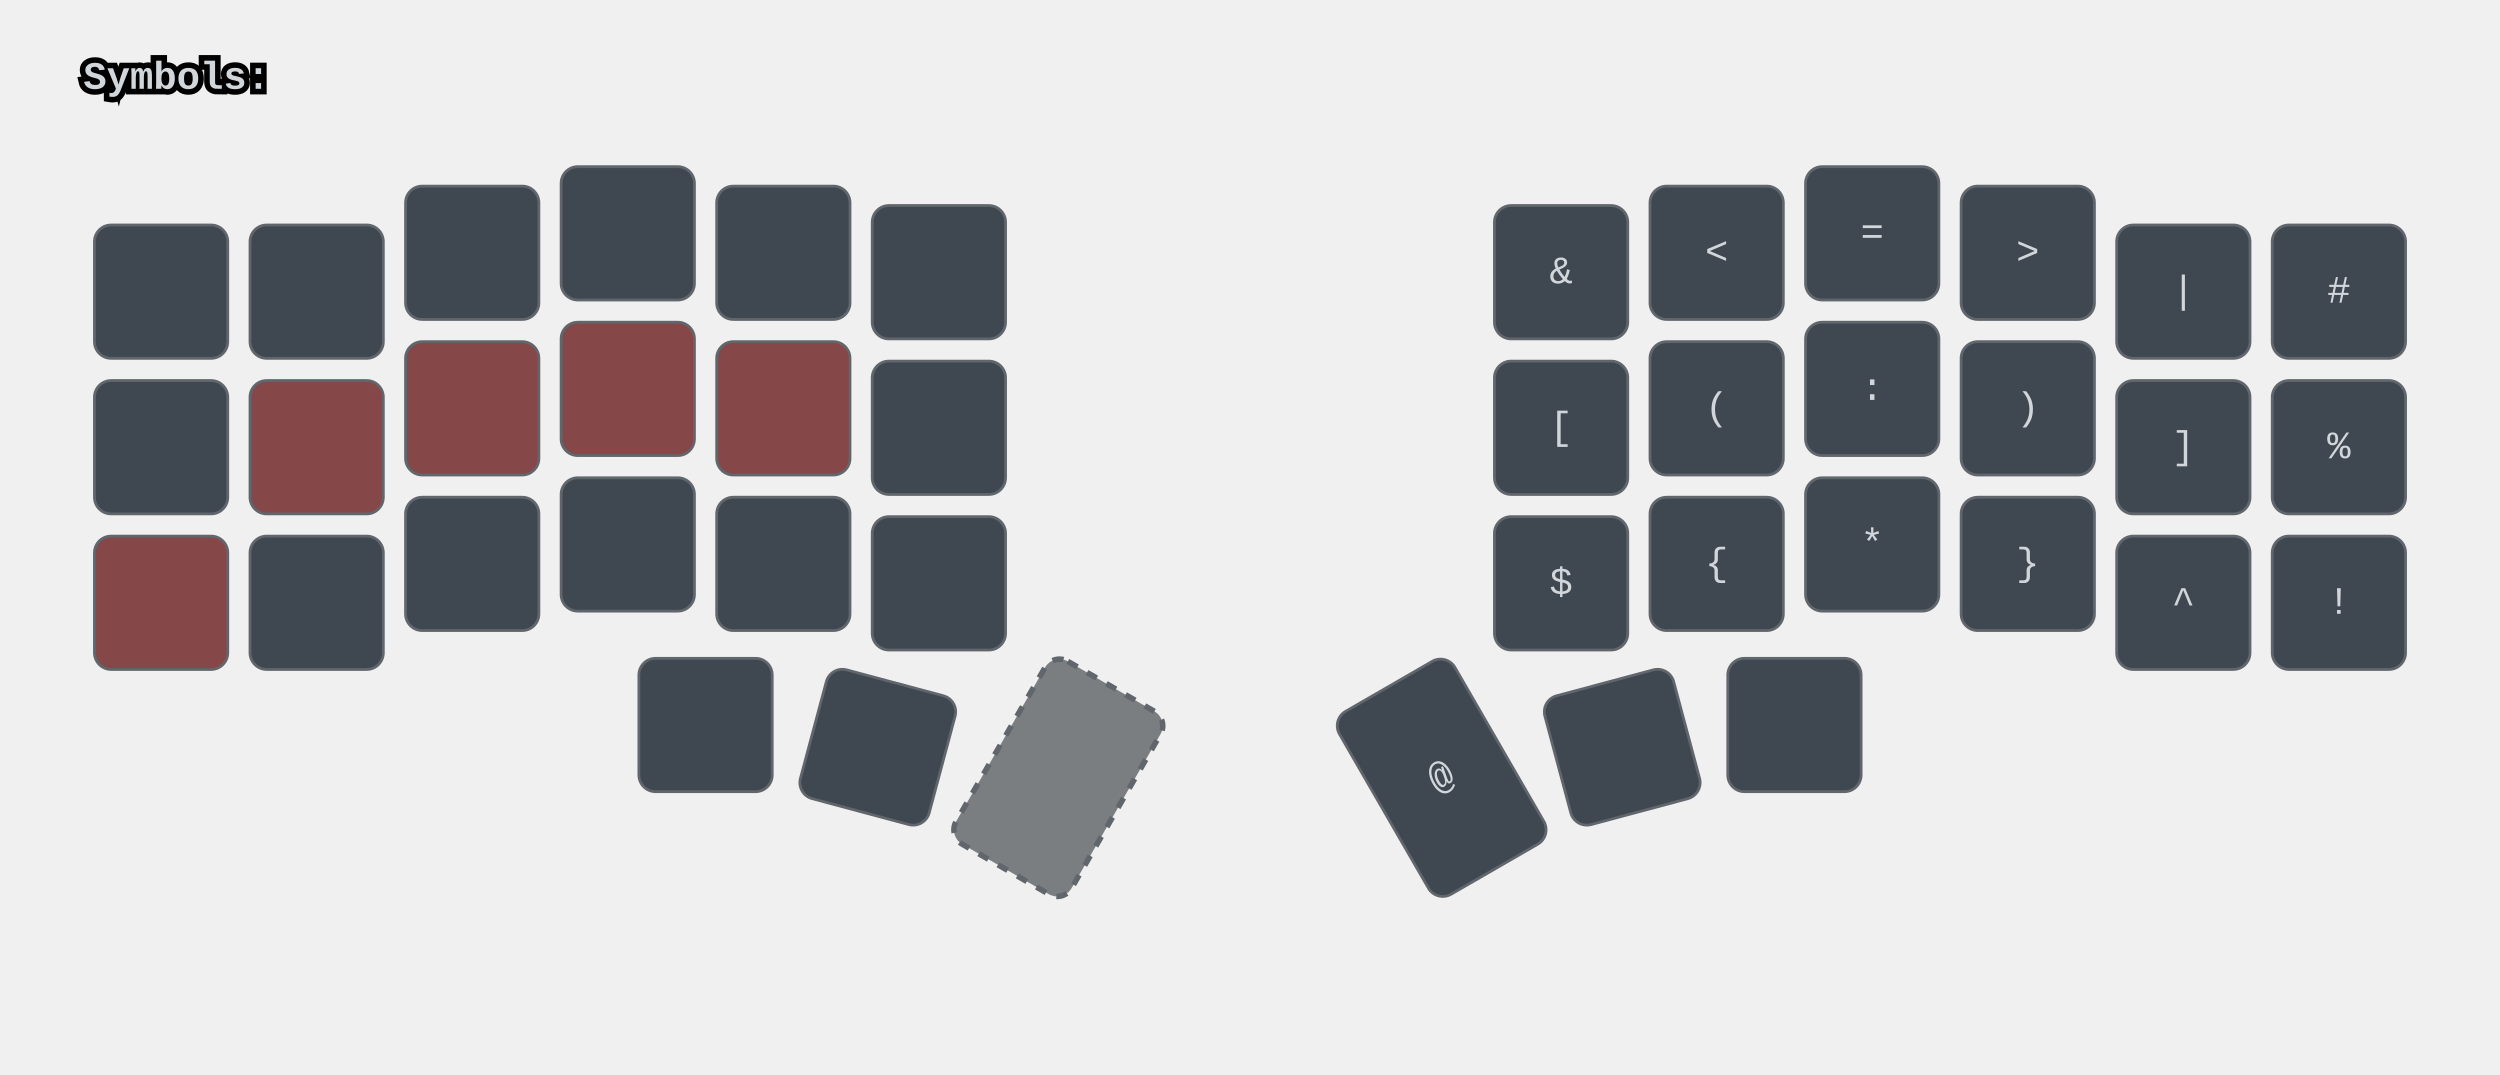
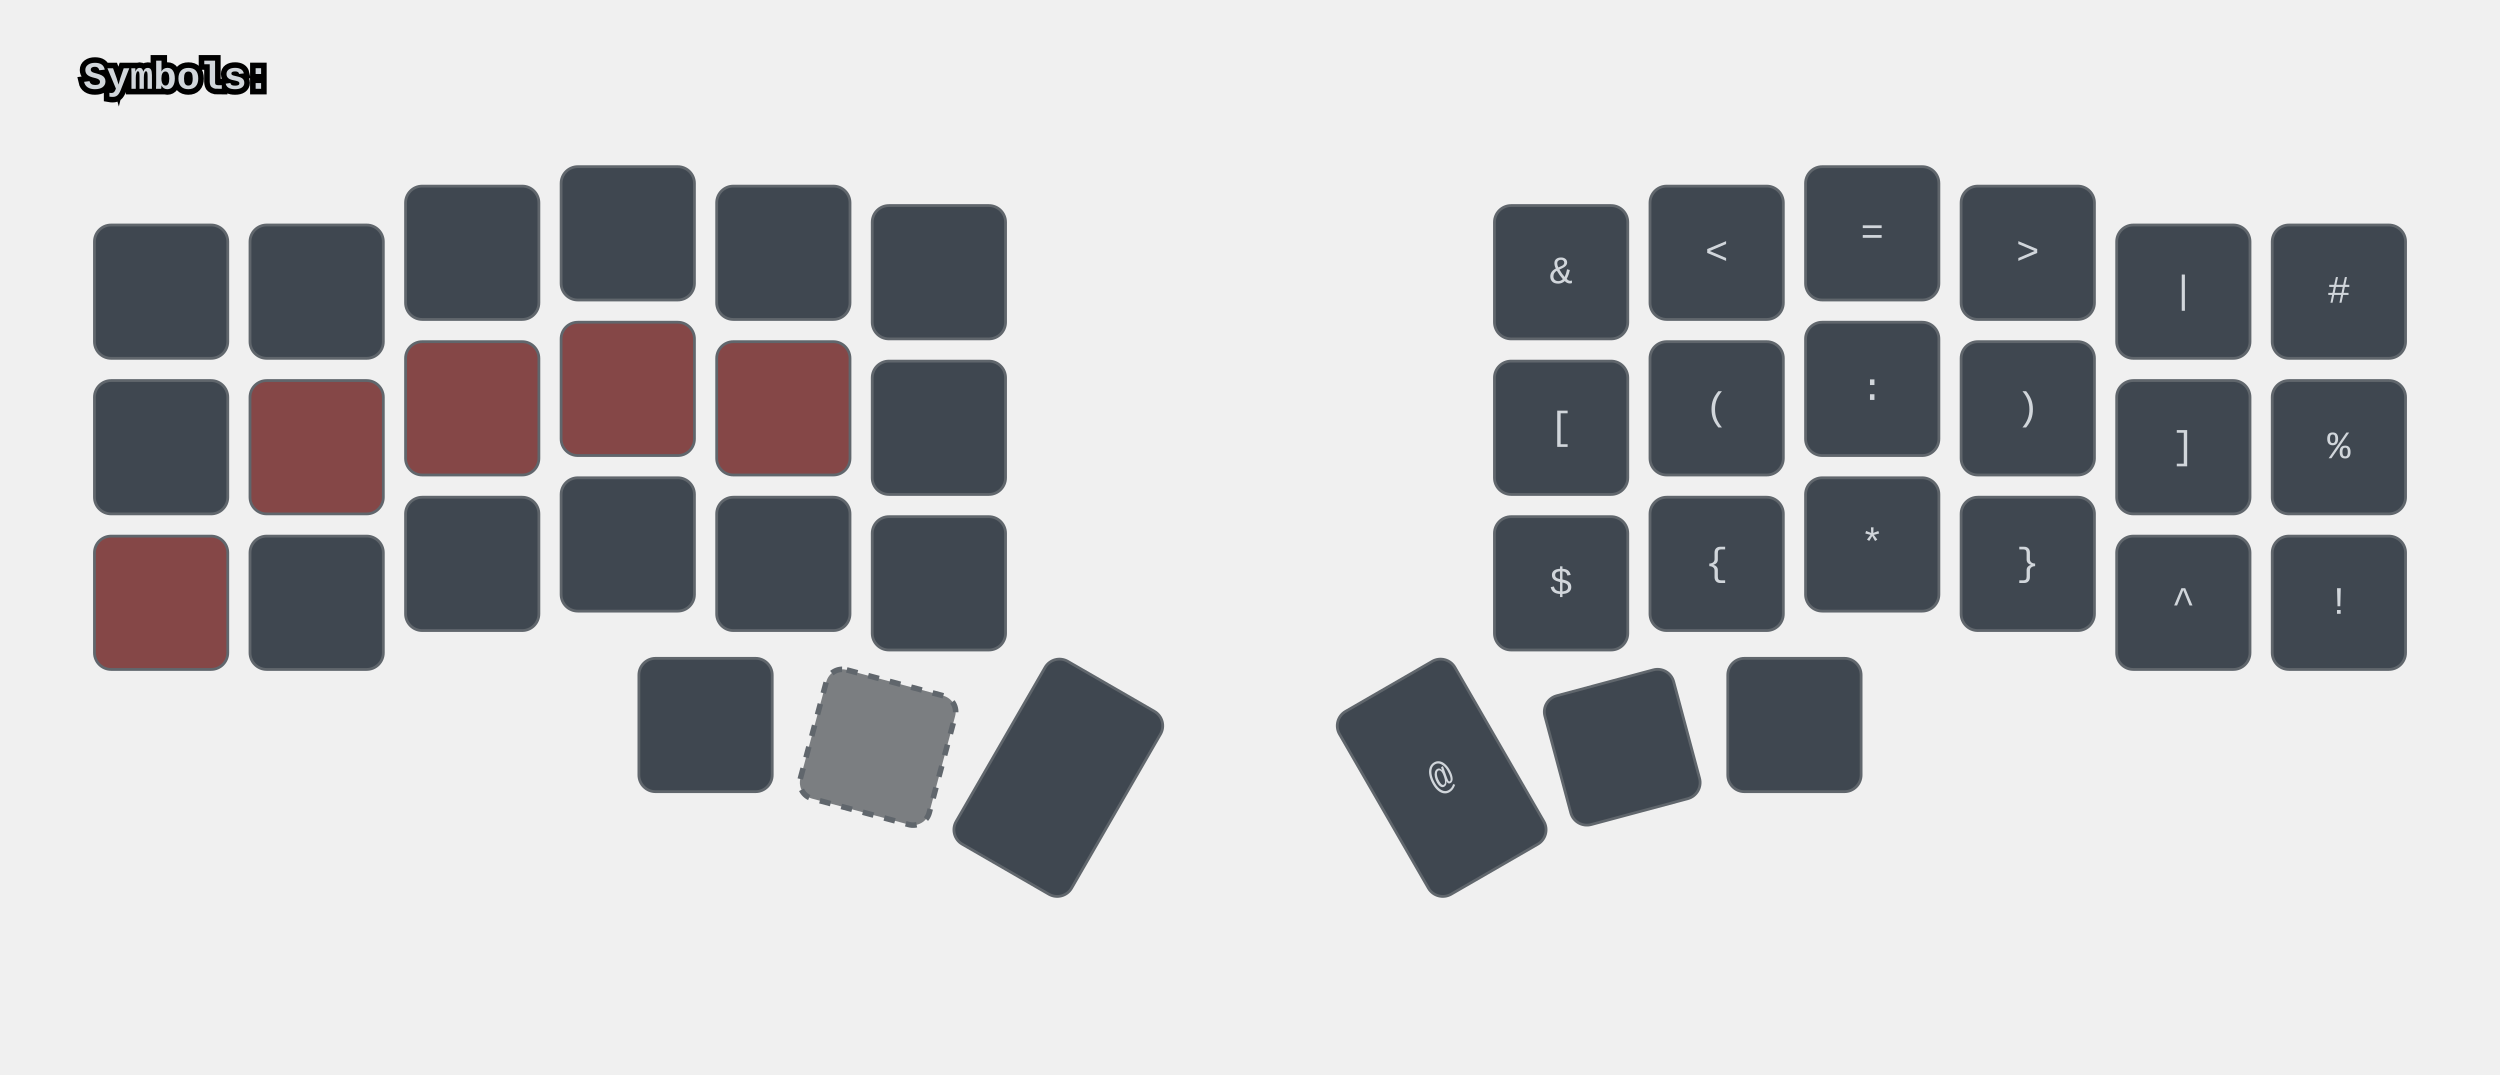
<svg xmlns="http://www.w3.org/2000/svg" xmlns:xlink="http://www.w3.org/1999/xlink" width="900" height="387" viewBox="0 0 900 387" class="keymap">
  <defs>/* start glyphs */
<svg id="mdi:apple-keyboard-caps">
      <svg id="mdi-apple-keyboard-caps" viewBox="0 0 24 24">
        <path d="M15,14V8H17.17L12,2.83L6.83,8H9V14H15M12,0L22,10H17V16H7V10H2L12,0M7,18H17V24H7V18M15,20H9V22H15V20Z" />
      </svg>
    </svg>
    <svg id="mdi:apple-keyboard-command">
      <svg id="mdi-apple-keyboard-command" viewBox="0 0 24 24">
        <path d="M6,2A4,4 0 0,1 10,6V8H14V6A4,4 0 0,1 18,2A4,4 0 0,1 22,6A4,4 0 0,1 18,10H16V14H18A4,4 0 0,1 22,18A4,4 0 0,1 18,22A4,4 0 0,1 14,18V16H10V18A4,4 0 0,1 6,22A4,4 0 0,1 2,18A4,4 0 0,1 6,14H8V10H6A4,4 0 0,1 2,6A4,4 0 0,1 6,2M16,18A2,2 0 0,0 18,20A2,2 0 0,0 20,18A2,2 0 0,0 18,16H16V18M14,10H10V14H14V10M6,16A2,2 0 0,0 4,18A2,2 0 0,0 6,20A2,2 0 0,0 8,18V16H6M8,6A2,2 0 0,0 6,4A2,2 0 0,0 4,6A2,2 0 0,0 6,8H8V6M18,8A2,2 0 0,0 20,6A2,2 0 0,0 18,4A2,2 0 0,0 16,6V8H18Z" />
      </svg>
    </svg>
    <svg id="mdi:apple-keyboard-control">
      <svg id="mdi-apple-keyboard-control" viewBox="0 0 24 24">
        <path d="M19.78,11.78L18.36,13.19L12,6.83L5.64,13.19L4.22,11.78L12,4L19.78,11.78Z" />
      </svg>
    </svg>
    <svg id="mdi:apple-keyboard-option">
      <svg id="mdi-apple-keyboard-option" viewBox="0 0 24 24">
        <path d="M3,4H9.11L16.15,18H21V20H14.88L7.84,6H3V4M14,4H21V6H14V4Z" />
      </svg>
    </svg>
    <svg id="mdi:apple-keyboard-shift">
      <svg id="mdi-apple-keyboard-shift" viewBox="0 0 24 24">
        <path d="M15,18V12H17.17L12,6.83L6.83,12H9V18H15M12,4L22,14H17V20H7V14H2L12,4Z" />
      </svg>
    </svg>
    <svg id="mdi:backspace">
      <svg id="mdi-backspace" viewBox="0 0 24 24">
        <path d="M22,3H7C6.31,3 5.77,3.35 5.41,3.88L0,12L5.41,20.11C5.77,20.64 6.31,21 7,21H22A2,2 0 0,0 24,19V5A2,2 0 0,0 22,3M19,15.59L17.59,17L14,13.41L10.41,17L9,15.59L12.59,12L9,8.41L10.41,7L14,10.59L17.59,7L19,8.41L15.41,12" />
      </svg>
    </svg>
    <svg id="mdi:backspace-reverse">
      <svg id="mdi-backspace-reverse" viewBox="0 0 24 24">
        <path d="M2,21H17C17.7,21 18.2,20.6 18.6,20.1L24,12L18.6,3.9C18.2,3.4 17.7,3 17,3H2A2,2 0 0,0 0,5V19A2,2 0 0,0 2,21M5,8.4L6.4,7L10,10.6L13.6,7L15,8.4L11.4,12L15,15.6L13.6,17L10,13.4L6.4,17L5,15.6L8.6,12" />
      </svg>
    </svg>
    <svg id="mdi:bluetooth-connect">
      <svg id="mdi-bluetooth-connect" viewBox="0 0 24 24">
        <path d="M19,10L17,12L19,14L21,12M14.88,16.29L13,18.17V14.41M13,5.83L14.88,7.71L13,9.58M17.71,7.71L12,2H11V9.58L6.41,5L5,6.41L10.59,12L5,17.58L6.41,19L11,14.41V22H12L17.71,16.29L13.41,12M7,12L5,10L3,12L5,14L7,12Z" />
      </svg>
    </svg>
    <svg id="mdi:bluetooth-off">
      <svg id="mdi-bluetooth-off" viewBox="0 0 24 24">
        <path d="M13,5.83L14.88,7.71L13.28,9.31L14.69,10.72L17.71,7.7L12,2H11V7.03L13,9.03M5.41,4L4,5.41L10.59,12L5,17.59L6.41,19L11,14.41V22H12L16.29,17.71L18.59,20L20,18.59M13,18.17V14.41L14.88,16.29" />
      </svg>
    </svg>
    <svg id="mdi:brightness-5">
      <svg id="mdi-brightness-5" viewBox="0 0 24 24">
        <path d="M12,18A6,6 0 0,1 6,12A6,6 0 0,1 12,6A6,6 0 0,1 18,12A6,6 0 0,1 12,18M20,15.31L23.31,12L20,8.69V4H15.31L12,0.69L8.69,4H4V8.69L0.69,12L4,15.31V20H8.69L12,23.31L15.31,20H20V15.31Z" />
      </svg>
    </svg>
    <svg id="mdi:brightness-7">
      <svg id="mdi-brightness-7" viewBox="0 0 24 24">
        <path d="M12,8A4,4 0 0,0 8,12A4,4 0 0,0 12,16A4,4 0 0,0 16,12A4,4 0 0,0 12,8M12,18A6,6 0 0,1 6,12A6,6 0 0,1 12,6A6,6 0 0,1 18,12A6,6 0 0,1 12,18M20,8.69V4H15.31L12,0.69L8.69,4H4V8.69L0.69,12L4,15.31V20H8.69L12,23.31L15.31,20H20V15.31L23.31,12L20,8.69Z" />
      </svg>
    </svg>
    <svg id="mdi:code-block-tags">
      <svg id="mdi-code-block-tags" viewBox="0 0 24 24">
        <path d="M5.59 3.41L7 4.82L3.82 8L7 11.18L5.59 12.6L1 8L5.59 3.41M11.41 3.41L16 8L11.41 12.6L10 11.18L13.18 8L10 4.82L11.41 3.41M22 6V18C22 19.11 21.11 20 20 20H4C2.9 20 2 19.11 2 18V14H4V18H20V6H17.03V4H20C21.11 4 22 4.89 22 6Z" />
      </svg>
    </svg>
    <svg id="mdi:content-copy">
      <svg id="mdi-content-copy" viewBox="0 0 24 24">
        <path d="M19,21H8V7H19M19,5H8A2,2 0 0,0 6,7V21A2,2 0 0,0 8,23H19A2,2 0 0,0 21,21V7A2,2 0 0,0 19,5M16,1H4A2,2 0 0,0 2,3V17H4V3H16V1Z" />
      </svg>
    </svg>
    <svg id="mdi:content-cut">
      <svg id="mdi-content-cut" viewBox="0 0 24 24">
        <path d="M19,3L13,9L15,11L22,4V3M12,12.5A0.5,0.5 0 0,1 11.5,12A0.5,0.5 0 0,1 12,11.5A0.5,0.5 0 0,1 12.5,12A0.5,0.5 0 0,1 12,12.5M6,20A2,2 0 0,1 4,18C4,16.89 4.9,16 6,16A2,2 0 0,1 8,18C8,19.11 7.1,20 6,20M6,8A2,2 0 0,1 4,6C4,4.89 4.9,4 6,4A2,2 0 0,1 8,6C8,7.11 7.1,8 6,8M9.64,7.64C9.87,7.14 10,6.59 10,6A4,4 0 0,0 6,2A4,4 0 0,0 2,6A4,4 0 0,0 6,10C6.59,10 7.14,9.87 7.64,9.64L10,12L7.64,14.36C7.14,14.13 6.59,14 6,14A4,4 0 0,0 2,18A4,4 0 0,0 6,22A4,4 0 0,0 10,18C10,17.41 9.87,16.86 9.64,16.36L12,14L19,21H22V20L9.64,7.64Z" />
      </svg>
    </svg>
    <svg id="mdi:content-paste">
      <svg id="mdi-content-paste" viewBox="0 0 24 24">
        <path d="M19,20H5V4H7V7H17V4H19M12,2A1,1 0 0,1 13,3A1,1 0 0,1 12,4A1,1 0 0,1 11,3A1,1 0 0,1 12,2M19,2H14.82C14.4,0.84 13.3,0 12,0C10.7,0 9.6,0.84 9.18,2H5A2,2 0 0,0 3,4V20A2,2 0 0,0 5,22H19A2,2 0 0,0 21,20V4A2,2 0 0,0 19,2Z" />
      </svg>
    </svg>
    <svg id="mdi:dock-window">
      <svg id="mdi-dock-window" viewBox="0 0 24 24">
        <path d="M18 18V20H4A2 2 0 0 1 2 18V8H4V18M22 6V14A2 2 0 0 1 20 16H8A2 2 0 0 1 6 14V6A2 2 0 0 1 8 4H20A2 2 0 0 1 22 6M20 6H8V14H20Z" />
      </svg>
    </svg>
    <svg id="mdi:folder-search-outline">
      <svg id="mdi-folder-search-outline" viewBox="0 0 24 24">
        <path d="M16.5,12C19,12 21,14 21,16.5C21,17.38 20.75,18.21 20.31,18.9L23.39,22L22,23.39L18.88,20.32C18.19,20.75 17.37,21 16.5,21C14,21 12,19 12,16.5C12,14 14,12 16.5,12M16.5,14A2.5,2.5 0 0,0 14,16.5A2.5,2.5 0 0,0 16.5,19A2.5,2.5 0 0,0 19,16.5A2.5,2.5 0 0,0 16.5,14M19,8H3V18H10.17C10.34,18.72 10.63,19.39 11,20H3C1.89,20 1,19.1 1,18V6C1,4.89 1.89,4 3,4H9L11,6H19A2,2 0 0,1 21,8V11.81C20.42,11.26 19.75,10.81 19,10.5V8Z" />
      </svg>
    </svg>
    <svg id="mdi:format-letter-ends-with">
      <svg id="mdi-format-letter-ends-with" viewBox="0 0 24 24">
        <path d="M11.14 4L6.43 16H8.36L9.32 13.43H14.67L15.64 16H17.57L12.86 4M12 6.29L14.03 11.71H9.96M20 14V18H2V20H22V14Z" />
      </svg>
    </svg>
    <svg id="mdi:format-letter-starts-with">
      <svg id="mdi-format-letter-starts-with" viewBox="0 0 24 24">
        <path d="M11.14 4L6.43 16H8.36L9.32 13.43H14.67L15.64 16H17.57L12.86 4M12 6.29L14.03 11.71H9.96M4 18V15H2V20H22V18Z" />
      </svg>
    </svg>
    <svg id="mdi:format-pilcrow-arrow-left">
      <svg id="mdi-format-pilcrow-arrow-left" viewBox="0 0 24 24">
        <path d="M8,17V14L4,18L8,22V19H20V17M10,10V15H12V4H14V15H16V4H18V2H10A4,4 0 0,0 6,6A4,4 0 0,0 10,10Z" />
      </svg>
    </svg>
    <svg id="mdi:format-pilcrow-arrow-right">
      <svg id="mdi-format-pilcrow-arrow-right" viewBox="0 0 24 24">
        <path d="M21,18L17,14V17H5V19H17V22M9,10V15H11V4H13V15H15V4H17V2H9A4,4 0 0,0 5,6A4,4 0 0,0 9,10Z" />
      </svg>
    </svg>
    <svg id="mdi:keyboard-return">
      <svg id="mdi-keyboard-return" viewBox="0 0 24 24">
        <path d="M19,7V11H5.83L9.41,7.41L8,6L2,12L8,18L9.41,16.58L5.83,13H21V7H19Z" />
      </svg>
    </svg>
    <svg id="mdi:keyboard-space">
      <svg id="mdi-keyboard-space" viewBox="0 0 24 24">
        <path d="M3 15H5V19H19V15H21V19C21 20.1 20.1 21 19 21H5C3.9 21 3 20.1 3 19V15Z" />
      </svg>
    </svg>
    <svg id="mdi:keyboard-tab">
      <svg id="mdi-keyboard-tab" viewBox="0 0 24 24">
        <path d="M20,18H22V6H20M11.59,7.41L15.17,11H1V13H15.17L11.59,16.58L13,18L19,12L13,6L11.59,7.41Z" />
      </svg>
    </svg>
    <svg id="mdi:keyboard-variant">
      <svg id="mdi-keyboard-variant" viewBox="0 0 24 24">
        <path d="M6,16H18V18H6V16M6,13V15H2V13H6M7,15V13H10V15H7M11,15V13H13V15H11M14,15V13H17V15H14M18,15V13H22V15H18M2,10H5V12H2V10M19,12V10H22V12H19M18,12H16V10H18V12M8,12H6V10H8V12M12,12H9V10H12V12M15,12H13V10H15V12M2,9V7H4V9H2M5,9V7H7V9H5M8,9V7H10V9H8M11,9V7H13V9H11M14,9V7H16V9H14M17,9V7H22V9H17Z" />
      </svg>
    </svg>
    <svg id="mdi:lock-outline">
      <svg id="mdi-lock-outline" viewBox="0 0 24 24">
        <path d="M12,17C10.89,17 10,16.1 10,15C10,13.89 10.89,13 12,13A2,2 0 0,1 14,15A2,2 0 0,1 12,17M18,20V10H6V20H18M18,8A2,2 0 0,1 20,10V20A2,2 0 0,1 18,22H6C4.89,22 4,21.1 4,20V10C4,8.89 4.89,8 6,8H7V6A5,5 0 0,1 12,1A5,5 0 0,1 17,6V8H18M12,3A3,3 0 0,0 9,6V8H15V6A3,3 0 0,0 12,3Z" />
      </svg>
    </svg>
    <svg id="mdi:mouse">
      <svg id="mdi-mouse" viewBox="0 0 24 24">
        <path d="M11,1.07C7.05,1.56 4,4.92 4,9H11M4,15A8,8 0 0,0 12,23A8,8 0 0,0 20,15V11H4M13,1.07V9H20C20,4.92 16.94,1.56 13,1.07Z" />
      </svg>
    </svg>
    <svg id="mdi:mouse-left-click-outline">
      <svg id="mdi-mouse-left-click-outline" viewBox="0 0 24 24">
        <path d="M13 9V1.07C13.7 1.16 14.37 1.33 15 1.59C17.33 2.53 19.11 4.53 19.75 7C19.91 7.64 20 8.31 20 9H13M17.66 7C17.18 5.65 16.23 4.5 15 3.81V7H17.66M6 15V13H18V15C18 16.59 17.37 18.12 16.24 19.24C15.12 20.37 13.59 21 12 21C10.41 21 8.88 20.37 7.76 19.24C6.63 18.12 6 16.59 6 15M4 15C4 17.12 4.84 19.16 6.34 20.66C7.84 22.16 9.88 23 12 23C14.12 23 16.16 22.16 17.66 20.66C19.16 19.16 20 17.12 20 15V11H4V15M11 9V1.07C7.06 1.56 4 4.92 4 9H11Z" />
      </svg>
    </svg>
    <svg id="mdi:mouse-right-click-outline">
      <svg id="mdi-mouse-right-click-outline" viewBox="0 0 24 24">
        <path d="M13 9V1.07C16.94 1.56 20 4.92 20 9H13M11 9V1.07C10.3 1.16 9.63 1.33 9 1.59C6.67 2.53 4.89 4.53 4.25 7C4.09 7.64 4 8.31 4 9H11M6.34 7C6.82 5.65 7.78 4.5 9 3.81V7H6.34M6 15V13H18V15C18 16.59 17.37 18.12 16.24 19.24C15.12 20.37 13.59 21 12 21C10.41 21 8.88 20.37 7.76 19.24C6.63 18.12 6 16.59 6 15M4 15C4 17.12 4.84 19.16 6.34 20.66C7.84 22.16 9.88 23 12 23C14.12 23 16.16 22.16 17.66 20.66C19.16 19.16 20 17.12 20 15V11H4V15Z" />
-       </svg>
-     </svg>
-     <svg id="mdi:numeric-1-box-multiple-outline">
-       <svg id="mdi-numeric-1-box-multiple-outline" viewBox="0 0 24 24">
-         <path d="M21,17H7V3H21M21,1H7A2,2 0 0,0 5,3V17A2,2 0 0,0 7,19H21A2,2 0 0,0 23,17V3A2,2 0 0,0 21,1M14,15H16V5H12V7H14M3,5H1V21A2,2 0 0,0 3,23H19V21H3V5Z" />
      </svg>
    </svg>
    <svg id="mdi:numeric-2-box-multiple-outline">
      <svg id="mdi-numeric-2-box-multiple-outline" viewBox="0 0 24 24">
        <path d="M17,13H13V11H15A2,2 0 0,0 17,9V7C17,5.89 16.1,5 15,5H11V7H15V9H13A2,2 0 0,0 11,11V15H17M21,17H7V3H21M21,1H7A2,2 0 0,0 5,3V17A2,2 0 0,0 7,19H21A2,2 0 0,0 23,17V3A2,2 0 0,0 21,1M3,5H1V21A2,2 0 0,0 3,23H19V21H3V5Z" />
      </svg>
    </svg>
    <svg id="mdi:numeric-3-box-multiple-outline">
      <svg id="mdi-numeric-3-box-multiple-outline" viewBox="0 0 24 24">
        <path d="M17,13V11.5A1.5,1.5 0 0,0 15.5,10A1.5,1.5 0 0,0 17,8.5V7C17,5.89 16.1,5 15,5H11V7H15V9H13V11H15V13H11V15H15A2,2 0 0,0 17,13M3,5H1V21A2,2 0 0,0 3,23H19V21H3M21,17H7V3H21M21,1H7A2,2 0 0,0 5,3V17A2,2 0 0,0 7,19H21A2,2 0 0,0 23,17V3A2,2 0 0,0 21,1Z" />
      </svg>
    </svg>
    <svg id="mdi:numeric-4-box-multiple-outline">
      <svg id="mdi-numeric-4-box-multiple-outline" viewBox="0 0 24 24">
        <path d="M21,17H7V3H21M21,1H7A2,2 0 0,0 5,3V17A2,2 0 0,0 7,19H21A2,2 0 0,0 23,17V3A2,2 0 0,0 21,1M15,15H17V5H15V9H13V5H11V11H15M3,5H1V21A2,2 0 0,0 3,23H19V21H3V5Z" />
      </svg>
    </svg>
    <svg id="mdi:numeric-5-box-multiple-outline">
      <svg id="mdi-numeric-5-box-multiple-outline" viewBox="0 0 24 24">
        <path d="M17,13V11C17,9.89 16.1,9 15,9H13V7H17V5H11V11H15V13H11V15H15A2,2 0 0,0 17,13M3,5H1V21A2,2 0 0,0 3,23H19V21H3M21,17H7V3H21M21,1H7A2,2 0 0,0 5,3V17A2,2 0 0,0 7,19H21A2,2 0 0,0 23,17V3A2,2 0 0,0 21,1Z" />
      </svg>
    </svg>
    <svg id="mdi:numeric-6-box-multiple-outline">
      <svg id="mdi-numeric-6-box-multiple-outline" viewBox="0 0 24 24">
        <path d="M13,11H15V13H13M13,15H15A2,2 0 0,0 17,13V11C17,9.89 16.1,9 15,9H13V7H17V5H13A2,2 0 0,0 11,7V13C11,14.11 11.9,15 13,15M21,17H7V3H21M21,1H7A2,2 0 0,0 5,3V17A2,2 0 0,0 7,19H21A2,2 0 0,0 23,17V3A2,2 0 0,0 21,1M3,5H1V21A2,2 0 0,0 3,23H19V21H3V5Z" />
      </svg>
    </svg>
    <svg id="mdi:numeric-7-box-multiple-outline">
      <svg id="mdi-numeric-7-box-multiple-outline" viewBox="0 0 24 24">
        <path d="M13,15L17,7V5H11V7H15L11,15M21,17H7V3H21M21,1H7A2,2 0 0,0 5,3V17A2,2 0 0,0 7,19H21A2,2 0 0,0 23,17V3A2,2 0 0,0 21,1M3,5H1V21A2,2 0 0,0 3,23H19V21H3V5Z" />
      </svg>
    </svg>
    <svg id="mdi:numeric-8-box-multiple-outline">
      <svg id="mdi-numeric-8-box-multiple-outline" viewBox="0 0 24 24">
        <path d="M13,11H15V13H13M13,7H15V9H13M13,15H15A2,2 0 0,0 17,13V11.5A1.5,1.5 0 0,0 15.5,10A1.5,1.5 0 0,0 17,8.5V7C17,5.89 16.1,5 15,5H13A2,2 0 0,0 11,7V8.5A1.5,1.5 0 0,0 12.5,10A1.5,1.5 0 0,0 11,11.5V13C11,14.11 11.9,15 13,15M21,17H7V3H21M21,1H7A2,2 0 0,0 5,3V17A2,2 0 0,0 7,19H21A2,2 0 0,0 23,17V3A2,2 0 0,0 21,1M3,5H1V21A2,2 0 0,0 3,23H19V21H3V5Z" />
      </svg>
    </svg>
    <svg id="mdi:palette-outline">
      <svg id="mdi-palette-outline" viewBox="0 0 24 24">
        <path d="M12,22A10,10 0 0,1 2,12A10,10 0 0,1 12,2C17.5,2 22,6 22,11A6,6 0 0,1 16,17H14.2C13.9,17 13.7,17.2 13.7,17.5C13.7,17.6 13.8,17.7 13.8,17.8C14.2,18.3 14.4,18.9 14.4,19.5C14.5,20.9 13.4,22 12,22M12,4A8,8 0 0,0 4,12A8,8 0 0,0 12,20C12.3,20 12.5,19.8 12.5,19.5C12.5,19.3 12.4,19.2 12.4,19.1C12,18.6 11.8,18.1 11.8,17.5C11.8,16.1 12.9,15 14.3,15H16A4,4 0 0,0 20,11C20,7.1 16.4,4 12,4M6.5,10C7.3,10 8,10.7 8,11.5C8,12.3 7.3,13 6.5,13C5.7,13 5,12.3 5,11.5C5,10.7 5.7,10 6.5,10M9.5,6C10.3,6 11,6.7 11,7.5C11,8.3 10.3,9 9.5,9C8.7,9 8,8.3 8,7.5C8,6.7 8.7,6 9.5,6M14.5,6C15.3,6 16,6.7 16,7.5C16,8.3 15.3,9 14.5,9C13.7,9 13,8.3 13,7.5C13,6.7 13.7,6 14.5,6M17.5,10C18.3,10 19,10.7 19,11.5C19,12.3 18.3,13 17.5,13C16.7,13 16,12.3 16,11.5C16,10.7 16.7,10 17.5,10Z" />
      </svg>
    </svg>
    <svg id="mdi:play-pause">
      <svg id="mdi-play-pause" viewBox="0 0 24 24">
        <path d="M3,5V19L11,12M13,19H16V5H13M18,5V19H21V5" />
      </svg>
    </svg>
    <svg id="mdi:power">
      <svg id="mdi-power" viewBox="0 0 24 24">
        <path d="M16.56,5.44L15.11,6.89C16.84,7.94 18,9.83 18,12A6,6 0 0,1 12,18A6,6 0 0,1 6,12C6,9.83 7.16,7.94 8.88,6.88L7.44,5.44C5.36,6.88 4,9.28 4,12A8,8 0 0,0 12,20A8,8 0 0,0 20,12C20,9.28 18.64,6.88 16.56,5.44M13,3H11V13H13" />
      </svg>
    </svg>
    <svg id="mdi:power-plug-outline">
      <svg id="mdi-power-plug-outline" viewBox="0 0 24 24">
        <path d="M16 7V3H14V7H10V3H8V7C7 7 6 8 6 9V14.5L9.5 18V21H14.5V18L18 14.5V9C18 8 17 7 16 7M16 13.67L13.09 16.59L12.67 17H11.33L10.92 16.59L8 13.67V9.09C8 9.06 8.06 9 8.09 9H15.92C15.95 9 16 9.06 16 9.09V13.67Z" />
      </svg>
    </svg>
    <svg id="mdi:redo">
      <svg id="mdi-redo" viewBox="0 0 24 24">
        <path d="M18.4,10.6C16.55,9 14.15,8 11.5,8C6.85,8 2.92,11.03 1.54,15.22L3.9,16C4.95,12.81 7.95,10.5 11.5,10.5C13.45,10.5 15.23,11.22 16.62,12.38L13,16H22V7L18.4,10.6Z" />
      </svg>
    </svg>
    <svg id="mdi:restart">
      <svg id="mdi-restart" viewBox="0 0 24 24">
        <path d="M12,4C14.1,4 16.1,4.8 17.6,6.3C20.7,9.4 20.7,14.5 17.6,17.6C15.8,19.5 13.3,20.2 10.9,19.9L11.4,17.9C13.1,18.1 14.9,17.5 16.2,16.2C18.5,13.9 18.5,10.1 16.2,7.7C15.1,6.6 13.5,6 12,6V10.6L7,5.6L12,0.6V4M6.3,17.6C3.7,15 3.3,11 5.1,7.9L6.6,9.4C5.5,11.6 5.9,14.4 7.8,16.2C8.3,16.7 8.9,17.1 9.6,17.4L9,19.4C8,19 7.1,18.4 6.3,17.6Z" />
      </svg>
    </svg>
    <svg id="mdi:skip-backward">
      <svg id="mdi-skip-backward" viewBox="0 0 24 24">
        <path d="M20,5V19L13,12M6,5V19H4V5M13,5V19L6,12" />
      </svg>
    </svg>
    <svg id="mdi:skip-forward">
      <svg id="mdi-skip-forward" viewBox="0 0 24 24">
        <path d="M4,5V19L11,12M18,5V19H20V5M11,5V19L18,12" />
      </svg>
    </svg>
    <svg id="mdi:stop">
      <svg id="mdi-stop" viewBox="0 0 24 24">
        <path d="M18,18H6V6H18V18Z" />
      </svg>
    </svg>
    <svg id="mdi:undo">
      <svg id="mdi-undo" viewBox="0 0 24 24">
        <path d="M12.5,8C9.85,8 7.45,9 5.6,10.6L2,7V16H11L7.38,12.38C8.77,11.22 10.54,10.5 12.5,10.5C16.04,10.5 19.05,12.81 20.1,16L22.47,15.22C21.08,11.03 17.15,8 12.5,8Z" />
      </svg>
    </svg>
    <svg id="mdi:unfold-more-horizontal">
      <svg id="mdi-unfold-more-horizontal" viewBox="0 0 24 24">
        <path d="M12,18.17L8.83,15L7.42,16.41L12,21L16.59,16.41L15.17,15M12,5.83L15.17,9L16.58,7.59L12,3L7.41,7.59L8.83,9L12,5.83Z" />
      </svg>
    </svg>
    <svg id="mdi:unfold-more-vertical">
      <svg id="mdi-unfold-more-vertical" viewBox="0 0 24 24">
        <path d="M18.17,12L15,8.83L16.41,7.41L21,12L16.41,16.58L15,15.17L18.17,12M5.83,12L9,15.17L7.59,16.59L3,12L7.59,7.42L9,8.83L5.83,12Z" />
      </svg>
    </svg>
    <svg id="mdi:usb">
      <svg id="mdi-usb" viewBox="0 0 24 24">
        <path d="M15,7V11H16V13H13V5H15L12,1L9,5H11V13H8V10.93C8.7,10.56 9.2,9.85 9.2,9C9.2,7.78 8.21,6.8 7,6.8C5.78,6.8 4.8,7.78 4.8,9C4.8,9.85 5.3,10.56 6,10.93V13A2,2 0 0,0 8,15H11V18.05C10.29,18.41 9.8,19.15 9.8,20A2.2,2.2 0 0,0 12,22.2A2.2,2.2 0 0,0 14.2,20C14.2,19.15 13.71,18.41 13,18.05V15H16A2,2 0 0,0 18,13V11H19V7H15Z" />
      </svg>
    </svg>
    <svg id="mdi:view-dashboard-outline">
      <svg id="mdi-view-dashboard-outline" viewBox="0 0 24 24">
        <path d="M19,5V7H15V5H19M9,5V11H5V5H9M19,13V19H15V13H19M9,17V19H5V17H9M21,3H13V9H21V3M11,3H3V13H11V3M21,11H13V21H21V11M11,15H3V21H11V15Z" />
      </svg>
    </svg>
    <svg id="mdi:volume-minus">
      <svg id="mdi-volume-minus" viewBox="0 0 24 24">
        <path d="M3,9H7L12,4V20L7,15H3V9M14,11H22V13H14V11Z" />
      </svg>
    </svg>
    <svg id="mdi:volume-off">
      <svg id="mdi-volume-off" viewBox="0 0 24 24">
        <path d="M12,4L9.91,6.09L12,8.18M4.27,3L3,4.27L7.73,9H3V15H7L12,20V13.27L16.25,17.53C15.58,18.04 14.83,18.46 14,18.7V20.77C15.38,20.45 16.63,19.82 17.68,18.96L19.73,21L21,19.73L12,10.73M19,12C19,12.94 18.8,13.82 18.46,14.64L19.97,16.15C20.62,14.91 21,13.5 21,12C21,7.72 18,4.14 14,3.23V5.29C16.89,6.15 19,8.83 19,12M16.5,12C16.5,10.23 15.5,8.71 14,7.97V10.18L16.45,12.63C16.5,12.43 16.5,12.21 16.5,12Z" />
      </svg>
    </svg>
    <svg id="mdi:volume-plus">
      <svg id="mdi-volume-plus" viewBox="0 0 24 24">
        <path d="M3,9H7L12,4V20L7,15H3V9M14,11H17V8H19V11H22V13H19V16H17V13H14V11Z" />
      </svg>
    </svg>
    <svg id="mdi:web">
      <svg id="mdi-web" viewBox="0 0 24 24">
        <path d="M16.36,14C16.44,13.34 16.5,12.68 16.5,12C16.5,11.32 16.44,10.66 16.36,10H19.74C19.9,10.64 20,11.31 20,12C20,12.69 19.9,13.36 19.74,14M14.59,19.56C15.19,18.45 15.65,17.25 15.97,16H18.92C17.96,17.65 16.43,18.93 14.59,19.56M14.34,14H9.66C9.56,13.34 9.5,12.68 9.5,12C9.5,11.32 9.56,10.65 9.66,10H14.34C14.43,10.65 14.5,11.32 14.5,12C14.5,12.68 14.43,13.34 14.34,14M12,19.96C11.17,18.76 10.5,17.43 10.09,16H13.91C13.5,17.43 12.83,18.76 12,19.96M8,8H5.08C6.03,6.34 7.57,5.06 9.4,4.44C8.8,5.55 8.35,6.75 8,8M5.08,16H8C8.35,17.25 8.8,18.45 9.4,19.56C7.57,18.93 6.03,17.65 5.08,16M4.26,14C4.1,13.36 4,12.69 4,12C4,11.31 4.1,10.64 4.26,10H7.64C7.56,10.66 7.5,11.32 7.5,12C7.5,12.68 7.56,13.34 7.64,14M12,4.03C12.83,5.23 13.5,6.57 13.91,8H10.09C10.5,6.57 11.17,5.23 12,4.03M18.92,8H15.97C15.65,6.75 15.19,5.55 14.59,4.44C16.43,5.07 17.96,6.34 18.92,8M12,2C6.47,2 2,6.5 2,12A10,10 0 0,0 12,22A10,10 0 0,0 22,12A10,10 0 0,0 12,2Z" />
      </svg>
    </svg>
    <svg id="mdi:window-maximize">
      <svg id="mdi-window-maximize" viewBox="0 0 24 24">
        <path d="M4,4H20V20H4V4M6,8V18H18V8H6Z" />
      </svg>
    </svg>
    <svg id="mdi:window-restore">
      <svg id="mdi-window-restore" viewBox="0 0 24 24">
        <path d="M4,8H8V4H20V16H16V20H4V8M16,8V14H18V6H10V8H16M6,12V18H14V12H6Z" />
      </svg>
    </svg>
  </defs>/* end glyphs */
<style>/* inherit to force styles through use tags */
svg path {
    fill: inherit;
}

/* font and background color specifications */
svg.keymap {
    font-family: SFMono-Regular,Consolas,Liberation Mono,Menlo,monospace;
    font-size: 14px;
    font-kerning: normal;
    text-rendering: optimizeLegibility;
    fill: #24292e;
}

/* default key styling */
rect.key {
    fill: #f6f8fa;
}

rect.key, rect.combo {
    stroke: #c9cccf;
    stroke-width: 1;
}

/* default key side styling, only used is draw_key_sides is set */
rect.side {
    filter: brightness(90%);
}

/* color accent for combo boxes */
rect.combo, rect.combo-separate {
    fill: #cdf;
}

/* color accent for held keys */
rect.held, rect.combo.held {
    fill: #fdd;
}

/* color accent for ghost (optional) keys */
rect.ghost, rect.combo.ghost {
    stroke-dasharray: 4, 4;
    stroke-width: 2;
}

text {
    text-anchor: middle;
    dominant-baseline: middle;
}

/* styling for layer labels */
text.label {
    font-weight: bold;
    text-anchor: start;
    stroke: white;
    stroke-width: 4;
    paint-order: stroke;
}

/* styling for optional footer */
text.footer {
    text-anchor: end;
    dominant-baseline: auto;
    stroke: white;
    stroke-width: 4;
    paint-order: stroke;
}

/* styling for combo tap, and key non-tap label text */
text.combo, text.hold, text.shifted, text.left, text.right, text.tl, text.tr, text.bl, text.br {
    font-size: 11px;
}

text.hold, text.bl, text.br {
    text-anchor: middle;
    dominant-baseline: auto;
}

text.shifted, text.tl, text.tr {
    text-anchor: middle;
    dominant-baseline: hanging;
}

text.left, text.tl, text.bl {
    text-anchor: start;
}

text.right, text.tr, text.br {
    text-anchor: end;
}

text.layer-activator {
    text-decoration: underline;
}

/* styling for hold/shifted label text in combo box */
text.combo.hold, text.combo.shifted, text.combo.left, text.combo.right {
    font-size: 8px;
}

/* lighter symbol for transparent keys */
text.trans {
    fill: #7b7e81;
}

/* styling for combo dendrons */
path.combo {
    stroke-width: 1;
    stroke: gray;
    fill: none;
}

/* Start Tabler Icons Cleanup */
/* cannot use height/width with glyphs */
.icon-tabler &gt; path {
    fill: inherit;
    stroke: inherit;
    stroke-width: 2;
}
/* hide tabler's default box */
.icon-tabler &gt; path[stroke="none"][fill="none"] {
    visibility: hidden;
}
/* End Tabler Icons Cleanup */

svg.keymap { fill: #d1d6db; }
rect.key { fill: #3f4750; }
rect.key, rect.combo { stroke: #60666c; }
rect.combo, rect.combo-separate { fill: #1f3d7a; }
rect.held, rect.combo.held { fill: #854747; }
text.label, text.footer { stroke: black; }
text.trans { fill: #7e8184; }
path.combo { stroke: #7f7f7f; }

rect.ghost { fill: #7b7e81; }
</style>
  <g transform="translate(30, 0)" class="layer-Symbols">
    <text x="0" y="28" class="label" id="Symbols">Symbols:</text>
    <g transform="translate(0, 56)">
      <g transform="translate(28, 49)" class="key keypos-0">
        <rect rx="6" ry="6" x="-24" y="-24" width="48" height="48" class="key" />
      </g>
      <g transform="translate(84, 49)" class="key keypos-1">
        <rect rx="6" ry="6" x="-24" y="-24" width="48" height="48" class="key" />
      </g>
      <g transform="translate(140, 35)" class="key keypos-2">
        <rect rx="6" ry="6" x="-24" y="-24" width="48" height="48" class="key" />
      </g>
      <g transform="translate(196, 28)" class="key keypos-3">
        <rect rx="6" ry="6" x="-24" y="-24" width="48" height="48" class="key" />
      </g>
      <g transform="translate(252, 35)" class="key keypos-4">
        <rect rx="6" ry="6" x="-24" y="-24" width="48" height="48" class="key" />
      </g>
      <g transform="translate(308, 42)" class="key keypos-5">
        <rect rx="6" ry="6" x="-24" y="-24" width="48" height="48" class="key" />
      </g>
      <g transform="translate(532, 42)" class="key keypos-6">
        <rect rx="6" ry="6" x="-24" y="-24" width="48" height="48" class="key" />
        <text x="0" y="0" class="key tap">&amp;</text>
      </g>
      <g transform="translate(588, 35)" class="key keypos-7">
        <rect rx="6" ry="6" x="-24" y="-24" width="48" height="48" class="key" />
        <text x="0" y="0" class="key tap">&lt;</text>
      </g>
      <g transform="translate(644, 28)" class="key keypos-8">
        <rect rx="6" ry="6" x="-24" y="-24" width="48" height="48" class="key" />
        <text x="0" y="0" class="key tap">=</text>
      </g>
      <g transform="translate(700, 35)" class="key keypos-9">
        <rect rx="6" ry="6" x="-24" y="-24" width="48" height="48" class="key" />
        <text x="0" y="0" class="key tap">&gt;</text>
      </g>
      <g transform="translate(756, 49)" class="key keypos-10">
        <rect rx="6" ry="6" x="-24" y="-24" width="48" height="48" class="key" />
        <text x="0" y="0" class="key tap">|</text>
      </g>
      <g transform="translate(812, 49)" class="key keypos-11">
        <rect rx="6" ry="6" x="-24" y="-24" width="48" height="48" class="key" />
        <text x="0" y="0" class="key tap">#</text>
      </g>
      <g transform="translate(28, 105)" class="key keypos-12">
        <rect rx="6" ry="6" x="-24" y="-24" width="48" height="48" class="key" />
      </g>
      <g transform="translate(84, 105)" class="key held keypos-13">
        <rect rx="6" ry="6" x="-24" y="-24" width="48" height="48" class="key held" />
        <use href="#mdi:apple-keyboard-command" xlink:href="#mdi:apple-keyboard-command" x="-7" y="-7" height="14" width="14.0" class="key held tap glyph mdi:apple-keyboard-command" />
      </g>
      <g transform="translate(140, 91)" class="key held keypos-14">
        <rect rx="6" ry="6" x="-24" y="-24" width="48" height="48" class="key held" />
        <use href="#mdi:apple-keyboard-option" xlink:href="#mdi:apple-keyboard-option" x="-7" y="-7" height="14" width="14.0" class="key held tap glyph mdi:apple-keyboard-option" />
      </g>
      <g transform="translate(196, 84)" class="key held keypos-15">
        <rect rx="6" ry="6" x="-24" y="-24" width="48" height="48" class="key held" />
        <use href="#mdi:apple-keyboard-control" xlink:href="#mdi:apple-keyboard-control" x="-7" y="-7" height="14" width="14.0" class="key held tap glyph mdi:apple-keyboard-control" />
      </g>
      <g transform="translate(252, 91)" class="key held keypos-16">
        <rect rx="6" ry="6" x="-24" y="-24" width="48" height="48" class="key held" />
        <use href="#mdi:apple-keyboard-shift" xlink:href="#mdi:apple-keyboard-shift" x="-7" y="-7" height="14" width="14.0" class="key held tap glyph mdi:apple-keyboard-shift" />
      </g>
      <g transform="translate(308, 98)" class="key keypos-17">
        <rect rx="6" ry="6" x="-24" y="-24" width="48" height="48" class="key" />
      </g>
      <g transform="translate(532, 98)" class="key keypos-18">
        <rect rx="6" ry="6" x="-24" y="-24" width="48" height="48" class="key" />
        <text x="0" y="0" class="key tap">[</text>
      </g>
      <g transform="translate(588, 91)" class="key keypos-19">
        <rect rx="6" ry="6" x="-24" y="-24" width="48" height="48" class="key" />
        <text x="0" y="0" class="key tap">(</text>
      </g>
      <g transform="translate(644, 84)" class="key keypos-20">
        <rect rx="6" ry="6" x="-24" y="-24" width="48" height="48" class="key" />
        <text x="0" y="0" class="key tap">:</text>
      </g>
      <g transform="translate(700, 91)" class="key keypos-21">
        <rect rx="6" ry="6" x="-24" y="-24" width="48" height="48" class="key" />
        <text x="0" y="0" class="key tap">)</text>
      </g>
      <g transform="translate(756, 105)" class="key keypos-22">
        <rect rx="6" ry="6" x="-24" y="-24" width="48" height="48" class="key" />
        <text x="0" y="0" class="key tap">]</text>
      </g>
      <g transform="translate(812, 105)" class="key keypos-23">
        <rect rx="6" ry="6" x="-24" y="-24" width="48" height="48" class="key" />
        <text x="0" y="0" class="key tap">%</text>
      </g>
      <g transform="translate(28, 161)" class="key held keypos-24">
        <rect rx="6" ry="6" x="-24" y="-24" width="48" height="48" class="key held" />
        <use href="#mdi:web" xlink:href="#mdi:web" x="-7" y="-7" height="14" width="14.0" class="key held tap glyph mdi:web" />
      </g>
      <g transform="translate(84, 161)" class="key keypos-25">
        <rect rx="6" ry="6" x="-24" y="-24" width="48" height="48" class="key" />
      </g>
      <g transform="translate(140, 147)" class="key keypos-26">
        <rect rx="6" ry="6" x="-24" y="-24" width="48" height="48" class="key" />
      </g>
      <g transform="translate(196, 140)" class="key keypos-27">
        <rect rx="6" ry="6" x="-24" y="-24" width="48" height="48" class="key" />
      </g>
      <g transform="translate(252, 147)" class="key keypos-28">
        <rect rx="6" ry="6" x="-24" y="-24" width="48" height="48" class="key" />
      </g>
      <g transform="translate(308, 154)" class="key keypos-29">
        <rect rx="6" ry="6" x="-24" y="-24" width="48" height="48" class="key" />
      </g>
      <g transform="translate(532, 154)" class="key keypos-30">
        <rect rx="6" ry="6" x="-24" y="-24" width="48" height="48" class="key" />
        <text x="0" y="0" class="key tap">$</text>
      </g>
      <g transform="translate(588, 147)" class="key keypos-31">
        <rect rx="6" ry="6" x="-24" y="-24" width="48" height="48" class="key" />
        <text x="0" y="0" class="key tap">{</text>
      </g>
      <g transform="translate(644, 140)" class="key keypos-32">
        <rect rx="6" ry="6" x="-24" y="-24" width="48" height="48" class="key" />
        <text x="0" y="0" class="key tap">*</text>
      </g>
      <g transform="translate(700, 147)" class="key keypos-33">
        <rect rx="6" ry="6" x="-24" y="-24" width="48" height="48" class="key" />
        <text x="0" y="0" class="key tap">}</text>
      </g>
      <g transform="translate(756, 161)" class="key keypos-34">
        <rect rx="6" ry="6" x="-24" y="-24" width="48" height="48" class="key" />
        <text x="0" y="0" class="key tap">^</text>
      </g>
      <g transform="translate(812, 161)" class="key keypos-35">
        <rect rx="6" ry="6" x="-24" y="-24" width="48" height="48" class="key" />
        <text x="0" y="0" class="key tap">!</text>
      </g>
      <g transform="translate(224, 205)" class="key keypos-36">
        <rect rx="6" ry="6" x="-24" y="-24" width="48" height="48" class="key" />
      </g>
-       <g transform="translate(286, 213) rotate(15.0)" class="key keypos-37">
-         <rect rx="6" ry="6" x="-24" y="-24" width="48" height="48" class="key" />
-       </g>
-       <g transform="translate(351, 224) rotate(30.0)" class="key ghost keypos-38">
-         <rect rx="6" ry="6" x="-24" y="-38" width="48" height="76" class="key ghost" />
+       <g transform="translate(286, 213) rotate(15.0)" class="key ghost keypos-37">
+         <rect rx="6" ry="6" x="-24" y="-24" width="48" height="48" class="key ghost" />
        <use href="#mdi:numeric-3-box-multiple-outline" xlink:href="#mdi:numeric-3-box-multiple-outline" x="-7" y="-7" height="14" width="14.0" class="key ghost tap glyph mdi:numeric-3-box-multiple-outline" />
+       </g>
+       <g transform="translate(351, 224) rotate(30.0)" class="key keypos-38">
+         <rect rx="6" ry="6" x="-24" y="-38" width="48" height="76" class="key" />
      </g>
      <g transform="translate(489, 224) rotate(-30.0)" class="key keypos-39">
        <rect rx="6" ry="6" x="-24" y="-38" width="48" height="76" class="key" />
        <text x="0" y="0" class="key tap">@</text>
      </g>
      <g transform="translate(554, 213) rotate(-15.0)" class="key keypos-40">
        <rect rx="6" ry="6" x="-24" y="-24" width="48" height="48" class="key" />
        <use href="#mdi:keyboard-space" xlink:href="#mdi:keyboard-space" x="-7" y="-7" height="14" width="14.0" class="key tap glyph mdi:keyboard-space" />
      </g>
      <g transform="translate(616, 205)" class="key keypos-41">
        <rect rx="6" ry="6" x="-24" y="-24" width="48" height="48" class="key" />
        <use href="#mdi:lock-outline" xlink:href="#mdi:lock-outline" x="-7" y="-7" height="14" width="14.0" class="key tap glyph mdi:lock-outline" />
      </g>
    </g>
  </g>
</svg>
